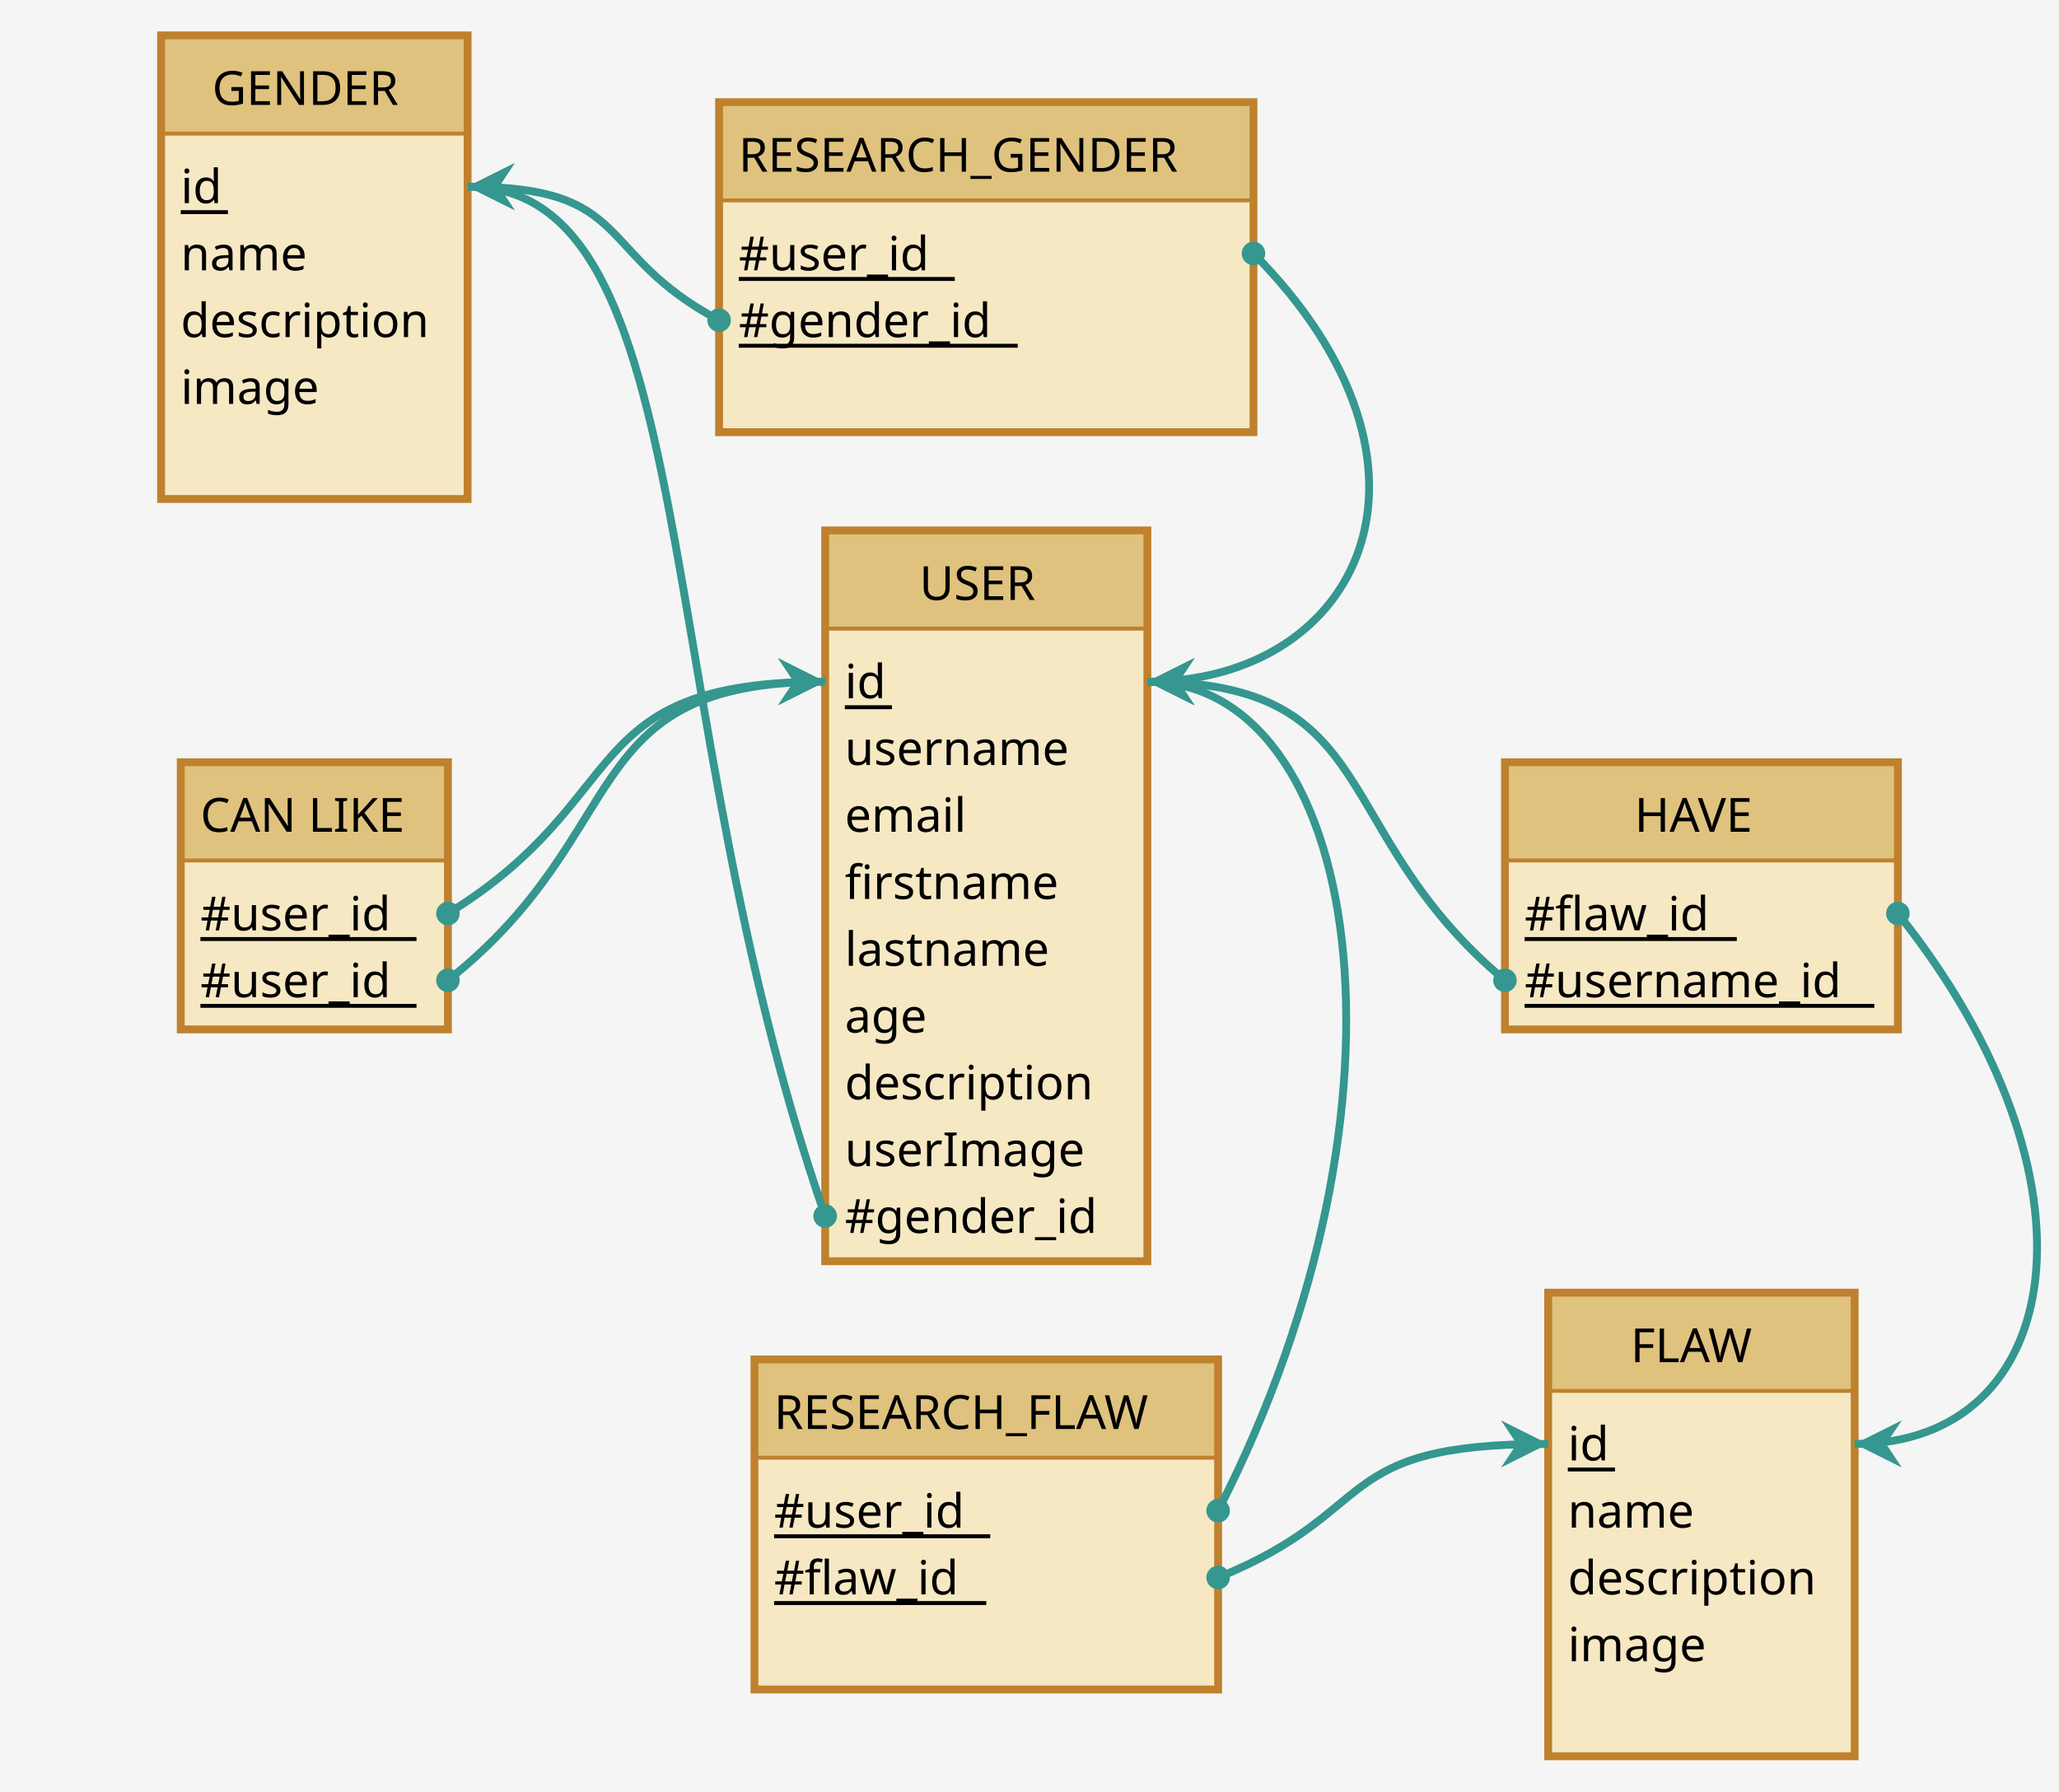
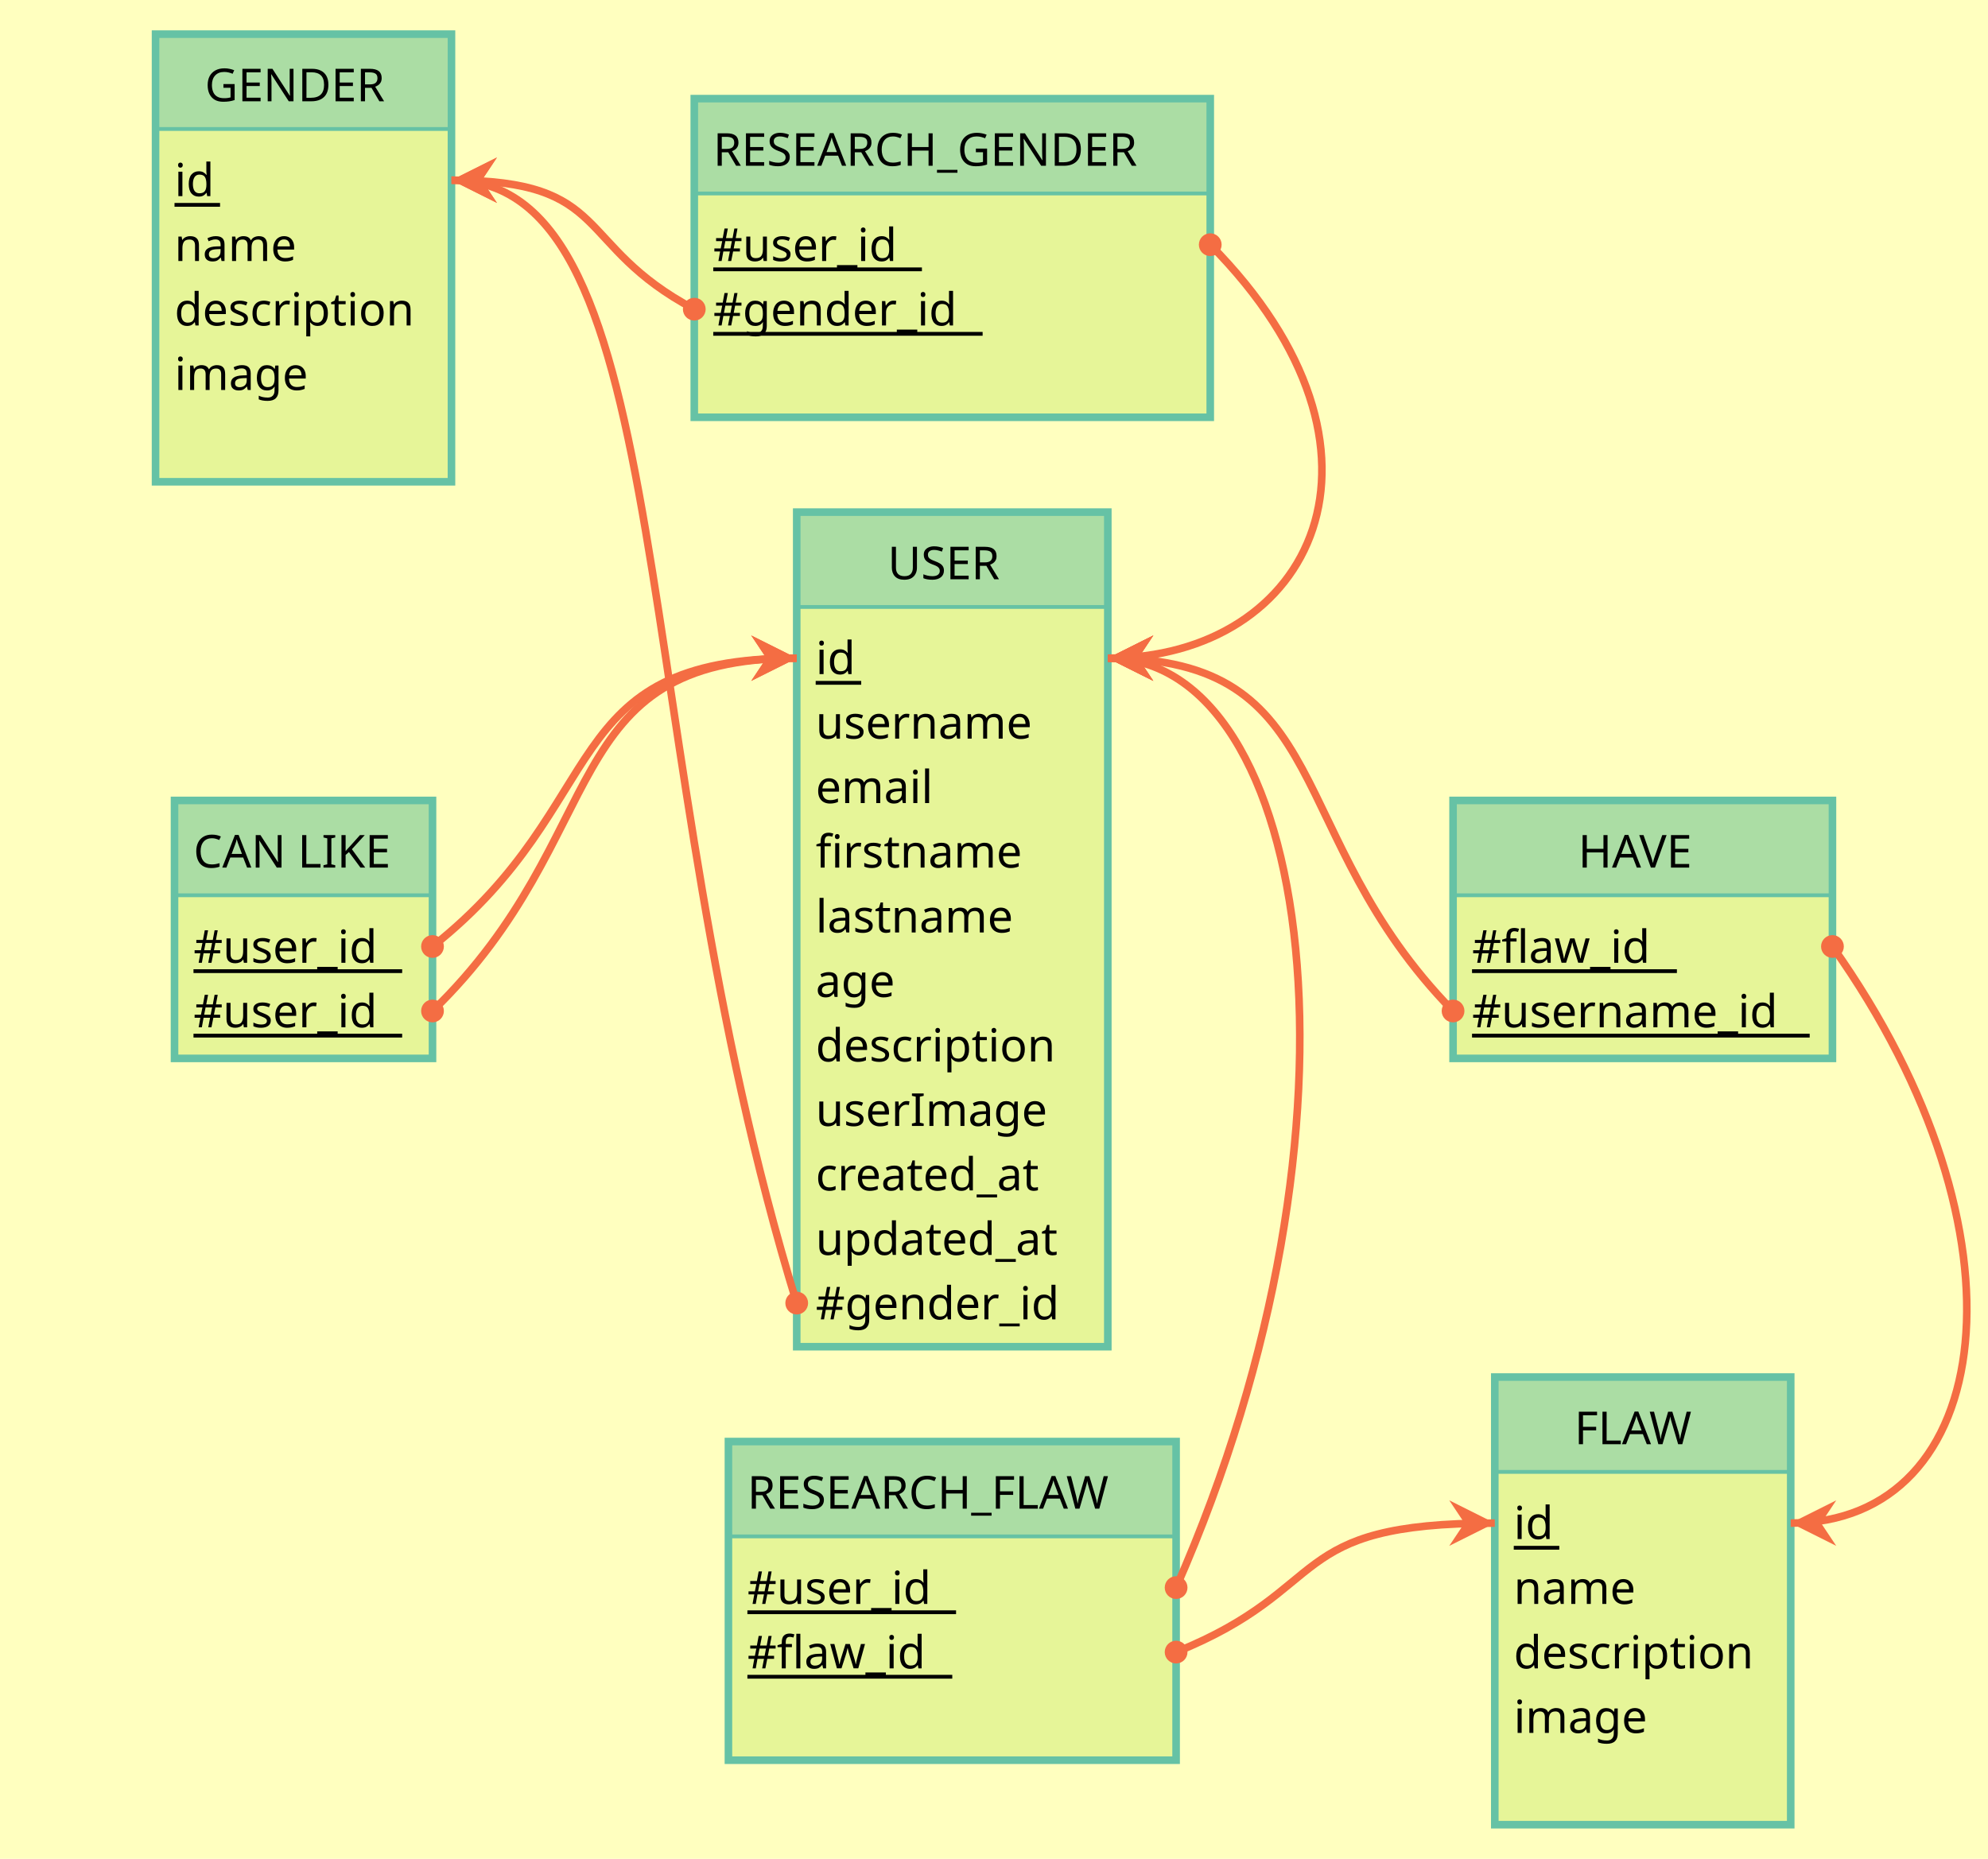
- <svg xmlns="http://www.w3.org/2000/svg" width="524" height="456" view_box="0 0 524 456">\n\n<rect id="frame" x="0" y="0" width="524" height="456" fill="#f5f5f5" stroke="none" stroke-width="0" />
+ <svg xmlns="http://www.w3.org/2000/svg" width="524" height="490" view_box="0 0 524 490">\n\n<rect id="frame" x="0" y="0" width="524" height="490" fill="#ffffbf" stroke="none" stroke-width="0" />
  <g id="entity-FLAW">
    <g id="frame-FLAW">
-       <rect x="394" y="329" width="78" height="25" fill="#dfc27d" stroke="#dfc27d" stroke-width="0" />
-       <rect x="394" y="354.0" width="78" height="93" fill="#f6e8c3" stroke="#f6e8c3" stroke-width="0" />
-       <rect x="394" y="329" width="78" height="118" fill="none" stroke="#bf812d" stroke-width="2" />
-       <line x1="394" y1="354" x2="472" y2="354" stroke="#bf812d" stroke-width="1" />
+       <rect x="394" y="363" width="78" height="25" fill="#abdda4" stroke="#abdda4" stroke-width="0" />
+       <rect x="394" y="388.0" width="78" height="93" fill="#e6f598" stroke="#e6f598" stroke-width="0" />
+       <rect x="394" y="363" width="78" height="118" fill="none" stroke="#66c2a5" stroke-width="2" />
+       <line x1="394" y1="388" x2="472" y2="388" stroke="#66c2a5" stroke-width="1" />
    </g>
-     <text x="415" y="346.7" fill="#000000" font-family="Verdana" font-size="12">FLAW</text>
-     <text x="399" y="371.7" fill="#000000" font-family="Verdana" font-size="12">id</text>
-     <line x1="399" y1="374" x2="411" y2="374" stroke="#000000" stroke-width="1" />
-     <text x="399" y="388.8" fill="#000000" font-family="Verdana" font-size="12">name</text>
-     <text x="399" y="405.8" fill="#000000" font-family="Verdana" font-size="12">description</text>
-     <text x="399" y="422.8" fill="#000000" font-family="Verdana" font-size="12">image</text>
+     <text x="415" y="380.7" fill="#000000" font-family="Verdana" font-size="12">FLAW</text>
+     <text x="399" y="405.7" fill="#000000" font-family="Verdana" font-size="12">id</text>
+     <line x1="399" y1="408" x2="411" y2="408" stroke="#000000" stroke-width="1" />
+     <text x="399" y="422.8" fill="#000000" font-family="Verdana" font-size="12">name</text>
+     <text x="399" y="439.8" fill="#000000" font-family="Verdana" font-size="12">description</text>
+     <text x="399" y="456.8" fill="#000000" font-family="Verdana" font-size="12">image</text>
  </g>
  <g id="entity-CAN LIKE">
    <g id="frame-CAN LIKE">
-       <rect x="46" y="194" width="68" height="25" fill="#dfc27d" stroke="#dfc27d" stroke-width="0" />
-       <rect x="46" y="219.0" width="68" height="43" fill="#f6e8c3" stroke="#f6e8c3" stroke-width="0" />
-       <rect x="46" y="194" width="68" height="68" fill="none" stroke="#bf812d" stroke-width="2" />
-       <line x1="46" y1="219" x2="114" y2="219" stroke="#bf812d" stroke-width="1" />
+       <rect x="46" y="211" width="68" height="25" fill="#abdda4" stroke="#abdda4" stroke-width="0" />
+       <rect x="46" y="236.0" width="68" height="43" fill="#e6f598" stroke="#e6f598" stroke-width="0" />
+       <rect x="46" y="211" width="68" height="68" fill="none" stroke="#66c2a5" stroke-width="2" />
+       <line x1="46" y1="236" x2="114" y2="236" stroke="#66c2a5" stroke-width="1" />
    </g>
-     <text x="51" y="211.7" fill="#000000" font-family="Verdana" font-size="12">CAN LIKE</text>
-     <text x="51" y="236.8" fill="#000000" font-family="Verdana" font-size="12">#user_id</text>
-     <line x1="51" y1="239" x2="106" y2="239" stroke="#000000" stroke-width="1" />
+     <text x="51" y="228.7" fill="#000000" font-family="Verdana" font-size="12">CAN LIKE</text>
    <text x="51" y="253.8" fill="#000000" font-family="Verdana" font-size="12">#user_id</text>
    <line x1="51" y1="256" x2="106" y2="256" stroke="#000000" stroke-width="1" />
+     <text x="51" y="270.8" fill="#000000" font-family="Verdana" font-size="12">#user_id</text>
+     <line x1="51" y1="273" x2="106" y2="273" stroke="#000000" stroke-width="1" />
  </g>
  <g id="entity-GENDER">
    <g id="frame-GENDER">
-       <rect x="41" y="9" width="78" height="25" fill="#dfc27d" stroke="#dfc27d" stroke-width="0" />
-       <rect x="41" y="34.0" width="78" height="93" fill="#f6e8c3" stroke="#f6e8c3" stroke-width="0" />
-       <rect x="41" y="9" width="78" height="118" fill="none" stroke="#bf812d" stroke-width="2" />
-       <line x1="41" y1="34" x2="119" y2="34" stroke="#bf812d" stroke-width="1" />
+       <rect x="41" y="9" width="78" height="25" fill="#abdda4" stroke="#abdda4" stroke-width="0" />
+       <rect x="41" y="34.0" width="78" height="93" fill="#e6f598" stroke="#e6f598" stroke-width="0" />
+       <rect x="41" y="9" width="78" height="118" fill="none" stroke="#66c2a5" stroke-width="2" />
+       <line x1="41" y1="34" x2="119" y2="34" stroke="#66c2a5" stroke-width="1" />
    </g>
    <text x="54" y="26.7" fill="#000000" font-family="Verdana" font-size="12">GENDER</text>
    <text x="46" y="51.7" fill="#000000" font-family="Verdana" font-size="12">id</text>
    <line x1="46" y1="54" x2="58" y2="54" stroke="#000000" stroke-width="1" />
    <text x="46" y="68.8" fill="#000000" font-family="Verdana" font-size="12">name</text>
    <text x="46" y="85.8" fill="#000000" font-family="Verdana" font-size="12">description</text>
    <text x="46" y="102.8" fill="#000000" font-family="Verdana" font-size="12">image</text>
  </g>
  <g id="entity-RESEARCH_GENDER">
    <g id="frame-RESEARCH_GENDER">
-       <rect x="183" y="26" width="136" height="25" fill="#dfc27d" stroke="#dfc27d" stroke-width="0" />
-       <rect x="183" y="51.0" width="136" height="59" fill="#f6e8c3" stroke="#f6e8c3" stroke-width="0" />
-       <rect x="183" y="26" width="136" height="84" fill="none" stroke="#bf812d" stroke-width="2" />
-       <line x1="183" y1="51" x2="319" y2="51" stroke="#bf812d" stroke-width="1" />
+       <rect x="183" y="26" width="136" height="25" fill="#abdda4" stroke="#abdda4" stroke-width="0" />
+       <rect x="183" y="51.0" width="136" height="59" fill="#e6f598" stroke="#e6f598" stroke-width="0" />
+       <rect x="183" y="26" width="136" height="84" fill="none" stroke="#66c2a5" stroke-width="2" />
+       <line x1="183" y1="51" x2="319" y2="51" stroke="#66c2a5" stroke-width="1" />
    </g>
    <text x="188" y="43.7" fill="#000000" font-family="Verdana" font-size="12">RESEARCH_GENDER</text>
    <text x="188" y="68.8" fill="#000000" font-family="Verdana" font-size="12">#user_id</text>
    <line x1="188" y1="71" x2="243" y2="71" stroke="#000000" stroke-width="1" />
    <text x="188" y="85.8" fill="#000000" font-family="Verdana" font-size="12">#gender_id</text>
    <line x1="188" y1="88" x2="259" y2="88" stroke="#000000" stroke-width="1" />
  </g>
  <g id="entity-USER">
    <g id="frame-USER">
-       <rect x="210" y="135" width="82" height="25" fill="#dfc27d" stroke="#dfc27d" stroke-width="0" />
-       <rect x="210" y="160.0" width="82" height="161" fill="#f6e8c3" stroke="#f6e8c3" stroke-width="0" />
-       <rect x="210" y="135" width="82" height="186" fill="none" stroke="#bf812d" stroke-width="2" />
-       <line x1="210" y1="160" x2="292" y2="160" stroke="#bf812d" stroke-width="1" />
+       <rect x="210" y="135" width="82" height="25" fill="#abdda4" stroke="#abdda4" stroke-width="0" />
+       <rect x="210" y="160.0" width="82" height="195" fill="#e6f598" stroke="#e6f598" stroke-width="0" />
+       <rect x="210" y="135" width="82" height="220" fill="none" stroke="#66c2a5" stroke-width="2" />
+       <line x1="210" y1="160" x2="292" y2="160" stroke="#66c2a5" stroke-width="1" />
    </g>
    <text x="234" y="152.7" fill="#000000" font-family="Verdana" font-size="12">USER</text>
    <text x="215" y="177.7" fill="#000000" font-family="Verdana" font-size="12">id</text>
    <line x1="215" y1="180" x2="227" y2="180" stroke="#000000" stroke-width="1" />
    <text x="215" y="194.7" fill="#000000" font-family="Verdana" font-size="12">username</text>
    <text x="215" y="211.7" fill="#000000" font-family="Verdana" font-size="12">email</text>
-     <text x="215" y="228.8" fill="#000000" font-family="Verdana" font-size="12">firstname</text>
+     <text x="215" y="228.7" fill="#000000" font-family="Verdana" font-size="12">firstname</text>
    <text x="215" y="245.8" fill="#000000" font-family="Verdana" font-size="12">lastname</text>
    <text x="215" y="262.8" fill="#000000" font-family="Verdana" font-size="12">age</text>
    <text x="215" y="279.8" fill="#000000" font-family="Verdana" font-size="12">description</text>
    <text x="215" y="296.8" fill="#000000" font-family="Verdana" font-size="12">userImage</text>
-     <text x="215" y="313.8" fill="#000000" font-family="Verdana" font-size="12">#gender_id</text>
+     <text x="215" y="313.8" fill="#000000" font-family="Verdana" font-size="12">created_at</text>
+     <text x="215" y="330.8" fill="#000000" font-family="Verdana" font-size="12">updated_at</text>
+     <text x="215" y="347.8" fill="#000000" font-family="Verdana" font-size="12">#gender_id</text>
  </g>
  <g id="entity-HAVE">
    <g id="frame-HAVE">
-       <rect x="383" y="194" width="100" height="25" fill="#dfc27d" stroke="#dfc27d" stroke-width="0" />
-       <rect x="383" y="219.0" width="100" height="43" fill="#f6e8c3" stroke="#f6e8c3" stroke-width="0" />
-       <rect x="383" y="194" width="100" height="68" fill="none" stroke="#bf812d" stroke-width="2" />
-       <line x1="383" y1="219" x2="483" y2="219" stroke="#bf812d" stroke-width="1" />
+       <rect x="383" y="211" width="100" height="25" fill="#abdda4" stroke="#abdda4" stroke-width="0" />
+       <rect x="383" y="236.0" width="100" height="43" fill="#e6f598" stroke="#e6f598" stroke-width="0" />
+       <rect x="383" y="211" width="100" height="68" fill="none" stroke="#66c2a5" stroke-width="2" />
+       <line x1="383" y1="236" x2="483" y2="236" stroke="#66c2a5" stroke-width="1" />
    </g>
-     <text x="416" y="211.7" fill="#000000" font-family="Verdana" font-size="12">HAVE</text>
-     <text x="388" y="236.8" fill="#000000" font-family="Verdana" font-size="12">#flaw_id</text>
-     <line x1="388" y1="239" x2="442" y2="239" stroke="#000000" stroke-width="1" />
-     <text x="388" y="253.8" fill="#000000" font-family="Verdana" font-size="12">#username_id</text>
-     <line x1="388" y1="256" x2="477" y2="256" stroke="#000000" stroke-width="1" />
+     <text x="416" y="228.7" fill="#000000" font-family="Verdana" font-size="12">HAVE</text>
+     <text x="388" y="253.8" fill="#000000" font-family="Verdana" font-size="12">#flaw_id</text>
+     <line x1="388" y1="256" x2="442" y2="256" stroke="#000000" stroke-width="1" />
+     <text x="388" y="270.8" fill="#000000" font-family="Verdana" font-size="12">#username_id</text>
+     <line x1="388" y1="273" x2="477" y2="273" stroke="#000000" stroke-width="1" />
  </g>
  <g id="entity-RESEARCH_FLAW">
    <g id="frame-RESEARCH_FLAW">
-       <rect x="192" y="346" width="118" height="25" fill="#dfc27d" stroke="#dfc27d" stroke-width="0" />
-       <rect x="192" y="371.0" width="118" height="59" fill="#f6e8c3" stroke="#f6e8c3" stroke-width="0" />
-       <rect x="192" y="346" width="118" height="84" fill="none" stroke="#bf812d" stroke-width="2" />
-       <line x1="192" y1="371" x2="310" y2="371" stroke="#bf812d" stroke-width="1" />
+       <rect x="192" y="380" width="118" height="25" fill="#abdda4" stroke="#abdda4" stroke-width="0" />
+       <rect x="192" y="405.0" width="118" height="59" fill="#e6f598" stroke="#e6f598" stroke-width="0" />
+       <rect x="192" y="380" width="118" height="84" fill="none" stroke="#66c2a5" stroke-width="2" />
+       <line x1="192" y1="405" x2="310" y2="405" stroke="#66c2a5" stroke-width="1" />
    </g>
-     <text x="197" y="363.7" fill="#000000" font-family="Verdana" font-size="12">RESEARCH_FLAW</text>
-     <text x="197" y="388.8" fill="#000000" font-family="Verdana" font-size="12">#user_id</text>
-     <line x1="197" y1="391" x2="252" y2="391" stroke="#000000" stroke-width="1" />
-     <text x="197" y="405.8" fill="#000000" font-family="Verdana" font-size="12">#flaw_id</text>
-     <line x1="197" y1="408" x2="251" y2="408" stroke="#000000" stroke-width="1" />
+     <text x="197" y="397.7" fill="#000000" font-family="Verdana" font-size="12">RESEARCH_FLAW</text>
+     <text x="197" y="422.8" fill="#000000" font-family="Verdana" font-size="12">#user_id</text>
+     <line x1="197" y1="425" x2="252" y2="425" stroke="#000000" stroke-width="1" />
+     <text x="197" y="439.8" fill="#000000" font-family="Verdana" font-size="12">#flaw_id</text>
+     <line x1="197" y1="442" x2="251" y2="442" stroke="#000000" stroke-width="1" />
  </g>
-   <path d="M114 232.5 C 162.0 203.0 146.0 173.5 210 173.5" fill="none" stroke="#35978f" stroke-width="2" />
-   <path d="M 210 173.5 L 198.0 179.5 L 202.0 173.5 L 198.0 167.5 Z" fill="#35978f" stroke-width="0" />
-   <circle cx="114" cy="232.5" r="2" stroke="#35978f" stroke-width="2" fill="#35978f" />
-   <path d="M114 249.5 C 162.0 211.5 146.0 173.5 210 173.5" fill="none" stroke="#35978f" stroke-width="2" />
-   <path d="M 210 173.5 L 198.0 179.5 L 202.0 173.5 L 198.0 167.5 Z" fill="#35978f" stroke-width="0" />
-   <circle cx="114" cy="249.5" r="2" stroke="#35978f" stroke-width="2" fill="#35978f" />
-   <path d="M319 64.5 C 373 119.0 346 173.5 292 173.5" fill="none" stroke="#35978f" stroke-width="2" />
-   <path d="M 292 173.5 L 304.0 167.5 L 300.0 173.5 L 304.0 179.5 Z" fill="#35978f" stroke-width="0" />
-   <circle cx="319" cy="64.5" r="2" stroke="#35978f" stroke-width="2" fill="#35978f" />
-   <path d="M183 81.5 C 151.0 64.5 161.667 47.5 119 47.5" fill="none" stroke="#35978f" stroke-width="2" />
-   <path d="M 119 47.5 L 131.0 41.5 L 127.0 47.5 L 131.0 53.5 Z" fill="#35978f" stroke-width="0" />
-   <circle cx="183" cy="81.5" r="2" stroke="#35978f" stroke-width="2" fill="#35978f" />
-   <path d="M210 309.5 C 164.5 178.5 179.667 47.5 119 47.5" fill="none" stroke="#35978f" stroke-width="2" />
-   <path d="M 119 47.5 L 131.0 41.5 L 127.0 47.5 L 131.0 53.5 Z" fill="#35978f" stroke-width="0" />
-   <circle cx="210" cy="309.5" r="2" stroke="#35978f" stroke-width="2" fill="#35978f" />
-   <path d="M483 232.5 C 537 300.0 526 367.5 472 367.5" fill="none" stroke="#35978f" stroke-width="2" />
-   <path d="M 472 367.5 L 484.0 361.5 L 480.0 367.5 L 484.0 373.5 Z" fill="#35978f" stroke-width="0" />
-   <circle cx="483" cy="232.5" r="2" stroke="#35978f" stroke-width="2" fill="#35978f" />
-   <path d="M383 249.5 C 337.5 211.5 352.667 173.5 292 173.5" fill="none" stroke="#35978f" stroke-width="2" />
-   <path d="M 292 173.5 L 304.0 167.5 L 300.0 173.5 L 304.0 179.5 Z" fill="#35978f" stroke-width="0" />
-   <circle cx="383" cy="249.5" r="2" stroke="#35978f" stroke-width="2" fill="#35978f" />
-   <path d="M310 384.5 C 364 279.0 346 173.5 292 173.5" fill="none" stroke="#35978f" stroke-width="2" />
-   <path d="M 292 173.5 L 304.0 167.5 L 300.0 173.5 L 304.0 179.5 Z" fill="#35978f" stroke-width="0" />
-   <circle cx="310" cy="384.5" r="2" stroke="#35978f" stroke-width="2" fill="#35978f" />
-   <path d="M310 401.5 C 352.0 384.5 338.0 367.5 394 367.5" fill="none" stroke="#35978f" stroke-width="2" />
-   <path d="M 394 367.5 L 382.0 373.5 L 386.0 367.5 L 382.0 361.5 Z" fill="#35978f" stroke-width="0" />
-   <circle cx="310" cy="401.5" r="2" stroke="#35978f" stroke-width="2" fill="#35978f" />
+   <path d="M114 249.5 C 162.0 211.5 146.0 173.5 210 173.5" fill="none" stroke="#f46d43" stroke-width="2" />
+   <path d="M 210 173.5 L 198.0 179.5 L 202.0 173.5 L 198.0 167.5 Z" fill="#f46d43" stroke-width="0" />
+   <circle cx="114" cy="249.5" r="2" stroke="#f46d43" stroke-width="2" fill="#f46d43" />
+   <path d="M114 266.5 C 162.0 220.0 146.0 173.5 210 173.5" fill="none" stroke="#f46d43" stroke-width="2" />
+   <path d="M 210 173.5 L 198.0 179.5 L 202.0 173.5 L 198.0 167.5 Z" fill="#f46d43" stroke-width="0" />
+   <circle cx="114" cy="266.5" r="2" stroke="#f46d43" stroke-width="2" fill="#f46d43" />
+   <path d="M319 64.5 C 373 119.0 346 173.5 292 173.5" fill="none" stroke="#f46d43" stroke-width="2" />
+   <path d="M 292 173.5 L 304.0 167.5 L 300.0 173.5 L 304.0 179.5 Z" fill="#f46d43" stroke-width="0" />
+   <circle cx="319" cy="64.5" r="2" stroke="#f46d43" stroke-width="2" fill="#f46d43" />
+   <path d="M183 81.5 C 151.0 64.5 161.667 47.5 119 47.5" fill="none" stroke="#f46d43" stroke-width="2" />
+   <path d="M 119 47.5 L 131.0 41.5 L 127.0 47.5 L 131.0 53.5 Z" fill="#f46d43" stroke-width="0" />
+   <circle cx="183" cy="81.5" r="2" stroke="#f46d43" stroke-width="2" fill="#f46d43" />
+   <path d="M210 343.5 C 164.5 195.5 179.667 47.5 119 47.5" fill="none" stroke="#f46d43" stroke-width="2" />
+   <path d="M 119 47.5 L 131.0 41.5 L 127.0 47.5 L 131.0 53.5 Z" fill="#f46d43" stroke-width="0" />
+   <circle cx="210" cy="343.5" r="2" stroke="#f46d43" stroke-width="2" fill="#f46d43" />
+   <path d="M483 249.5 C 537 325.5 526 401.5 472 401.5" fill="none" stroke="#f46d43" stroke-width="2" />
+   <path d="M 472 401.5 L 484.0 395.5 L 480.0 401.5 L 484.0 407.5 Z" fill="#f46d43" stroke-width="0" />
+   <circle cx="483" cy="249.5" r="2" stroke="#f46d43" stroke-width="2" fill="#f46d43" />
+   <path d="M383 266.5 C 337.5 220.0 352.667 173.5 292 173.5" fill="none" stroke="#f46d43" stroke-width="2" />
+   <path d="M 292 173.5 L 304.0 167.5 L 300.0 173.5 L 304.0 179.5 Z" fill="#f46d43" stroke-width="0" />
+   <circle cx="383" cy="266.5" r="2" stroke="#f46d43" stroke-width="2" fill="#f46d43" />
+   <path d="M310 418.5 C 364 296.0 346 173.5 292 173.5" fill="none" stroke="#f46d43" stroke-width="2" />
+   <path d="M 292 173.5 L 304.0 167.5 L 300.0 173.5 L 304.0 179.5 Z" fill="#f46d43" stroke-width="0" />
+   <circle cx="310" cy="418.5" r="2" stroke="#f46d43" stroke-width="2" fill="#f46d43" />
+   <path d="M310 435.5 C 352.0 418.5 338.0 401.5 394 401.5" fill="none" stroke="#f46d43" stroke-width="2" />
+   <path d="M 394 401.5 L 382.0 407.5 L 386.0 401.5 L 382.0 395.5 Z" fill="#f46d43" stroke-width="0" />
+   <circle cx="310" cy="435.5" r="2" stroke="#f46d43" stroke-width="2" fill="#f46d43" />
</svg>
